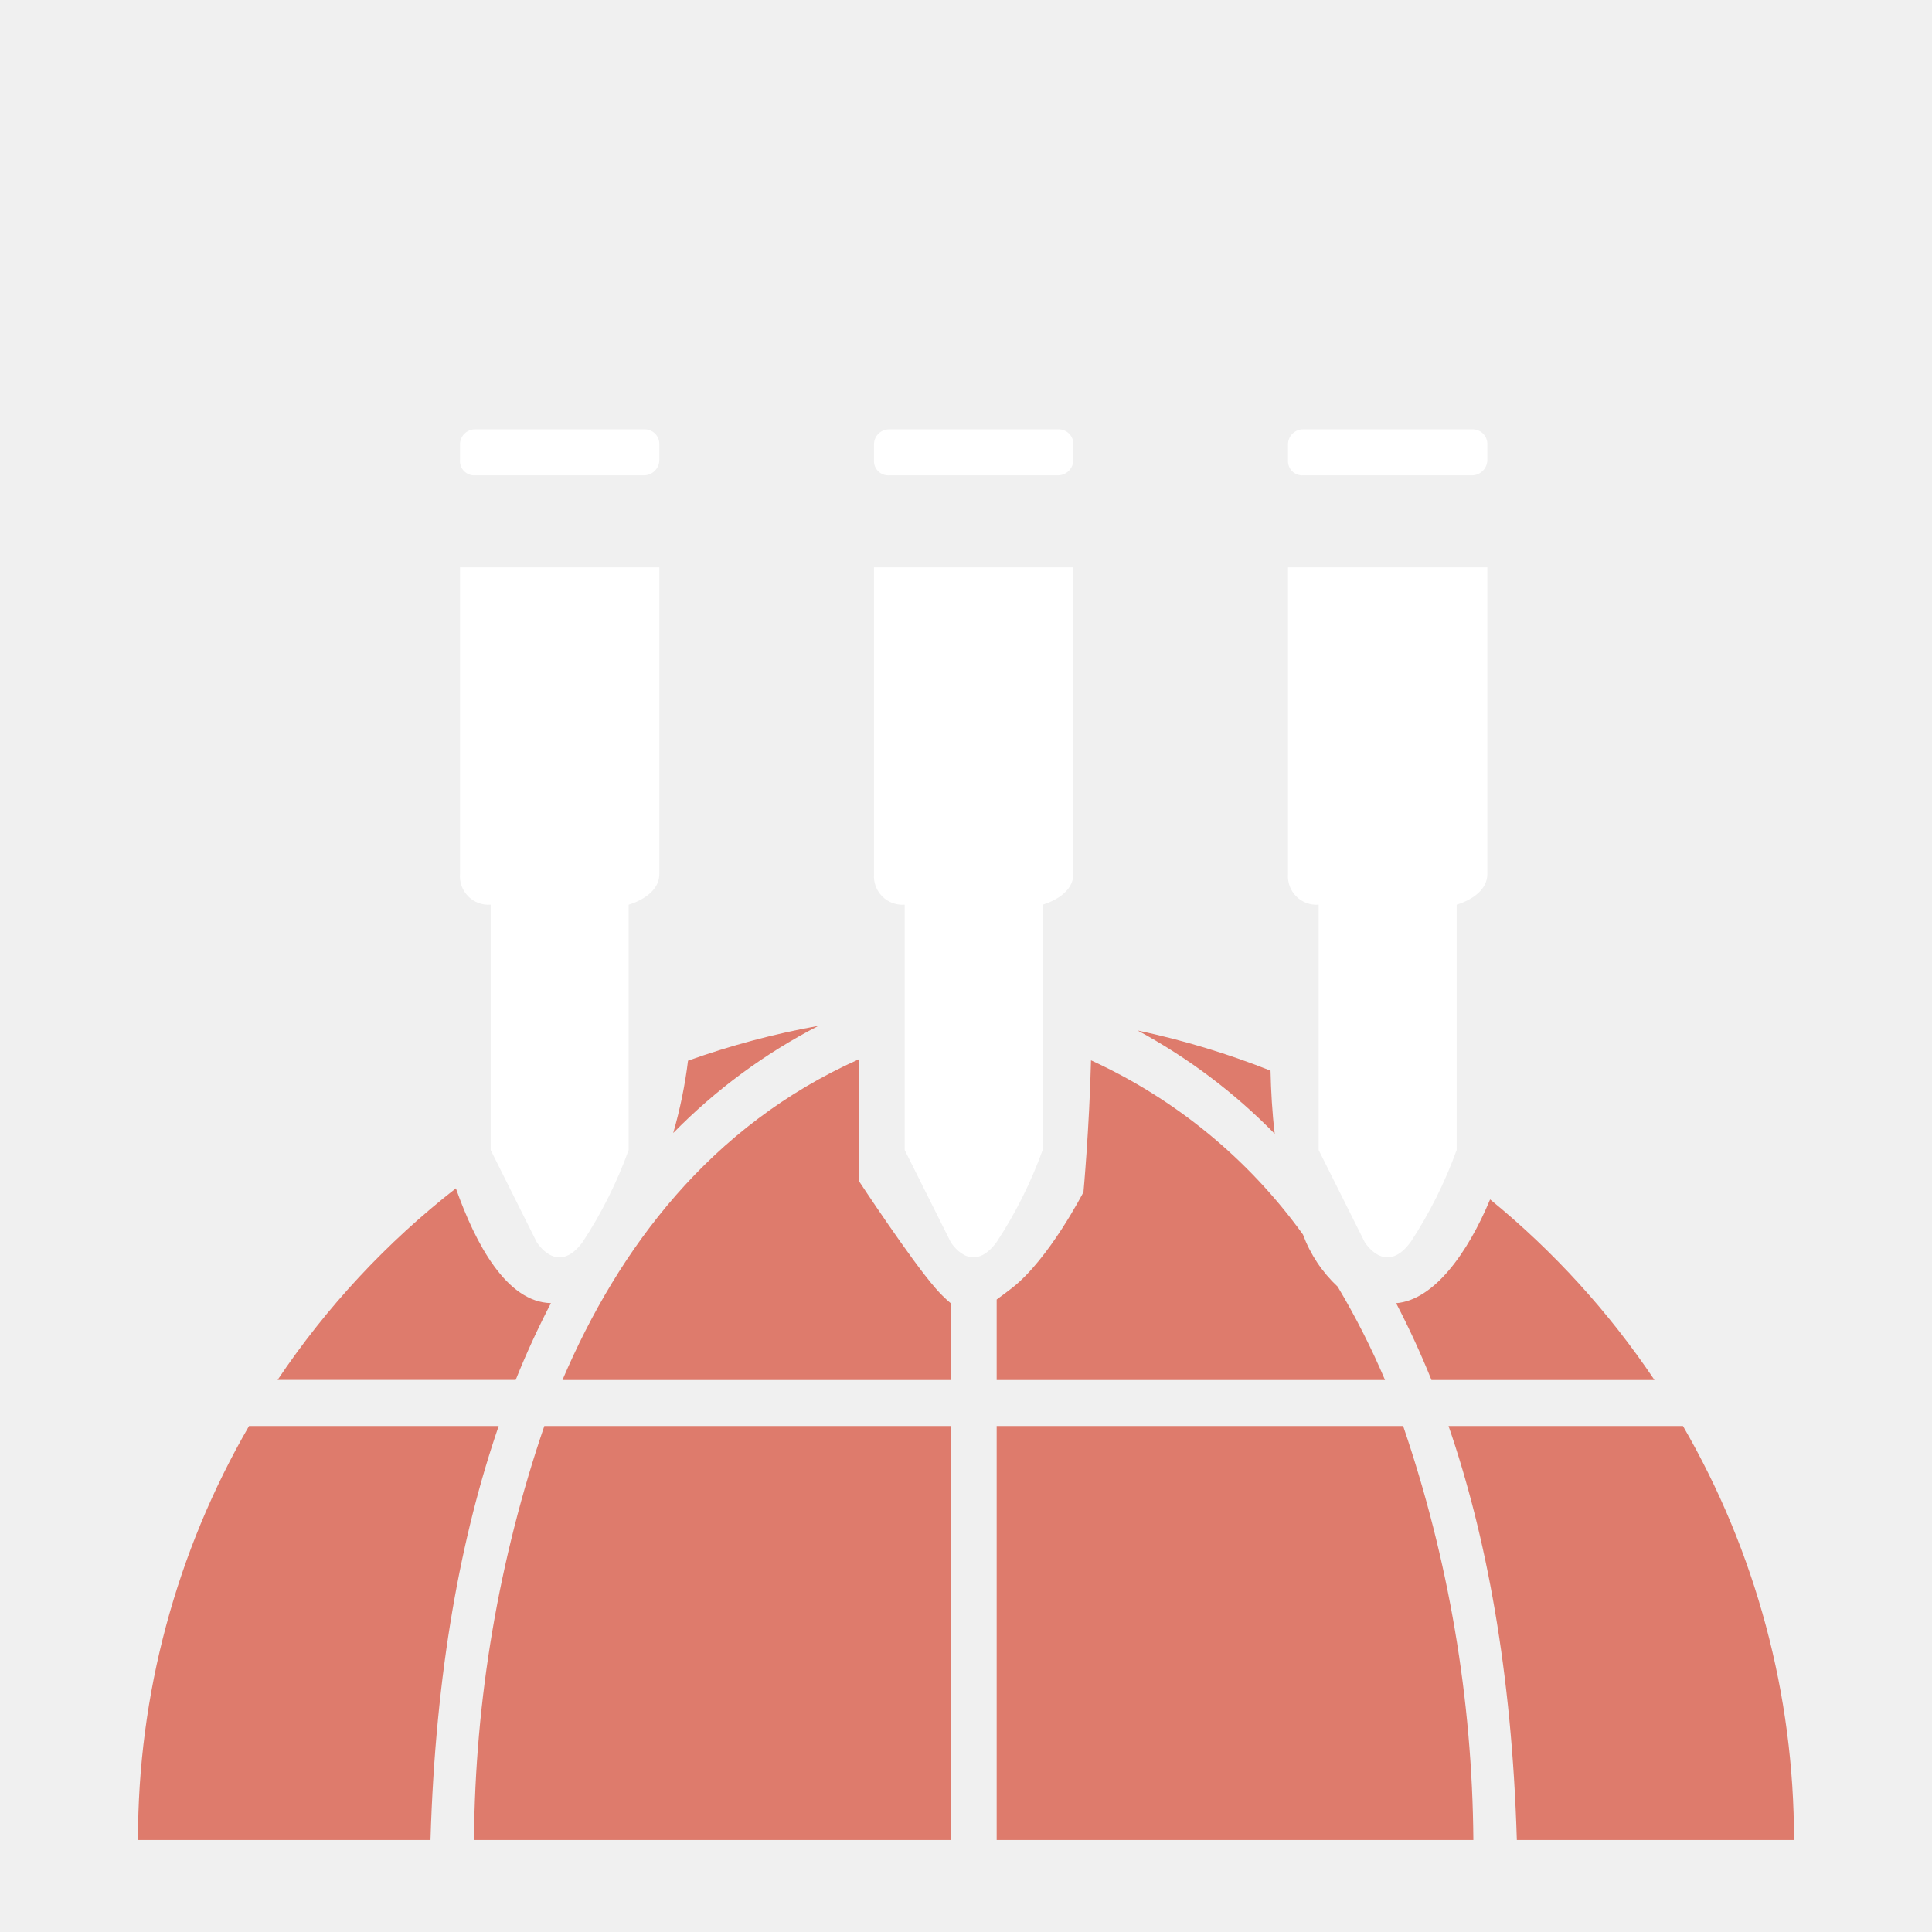
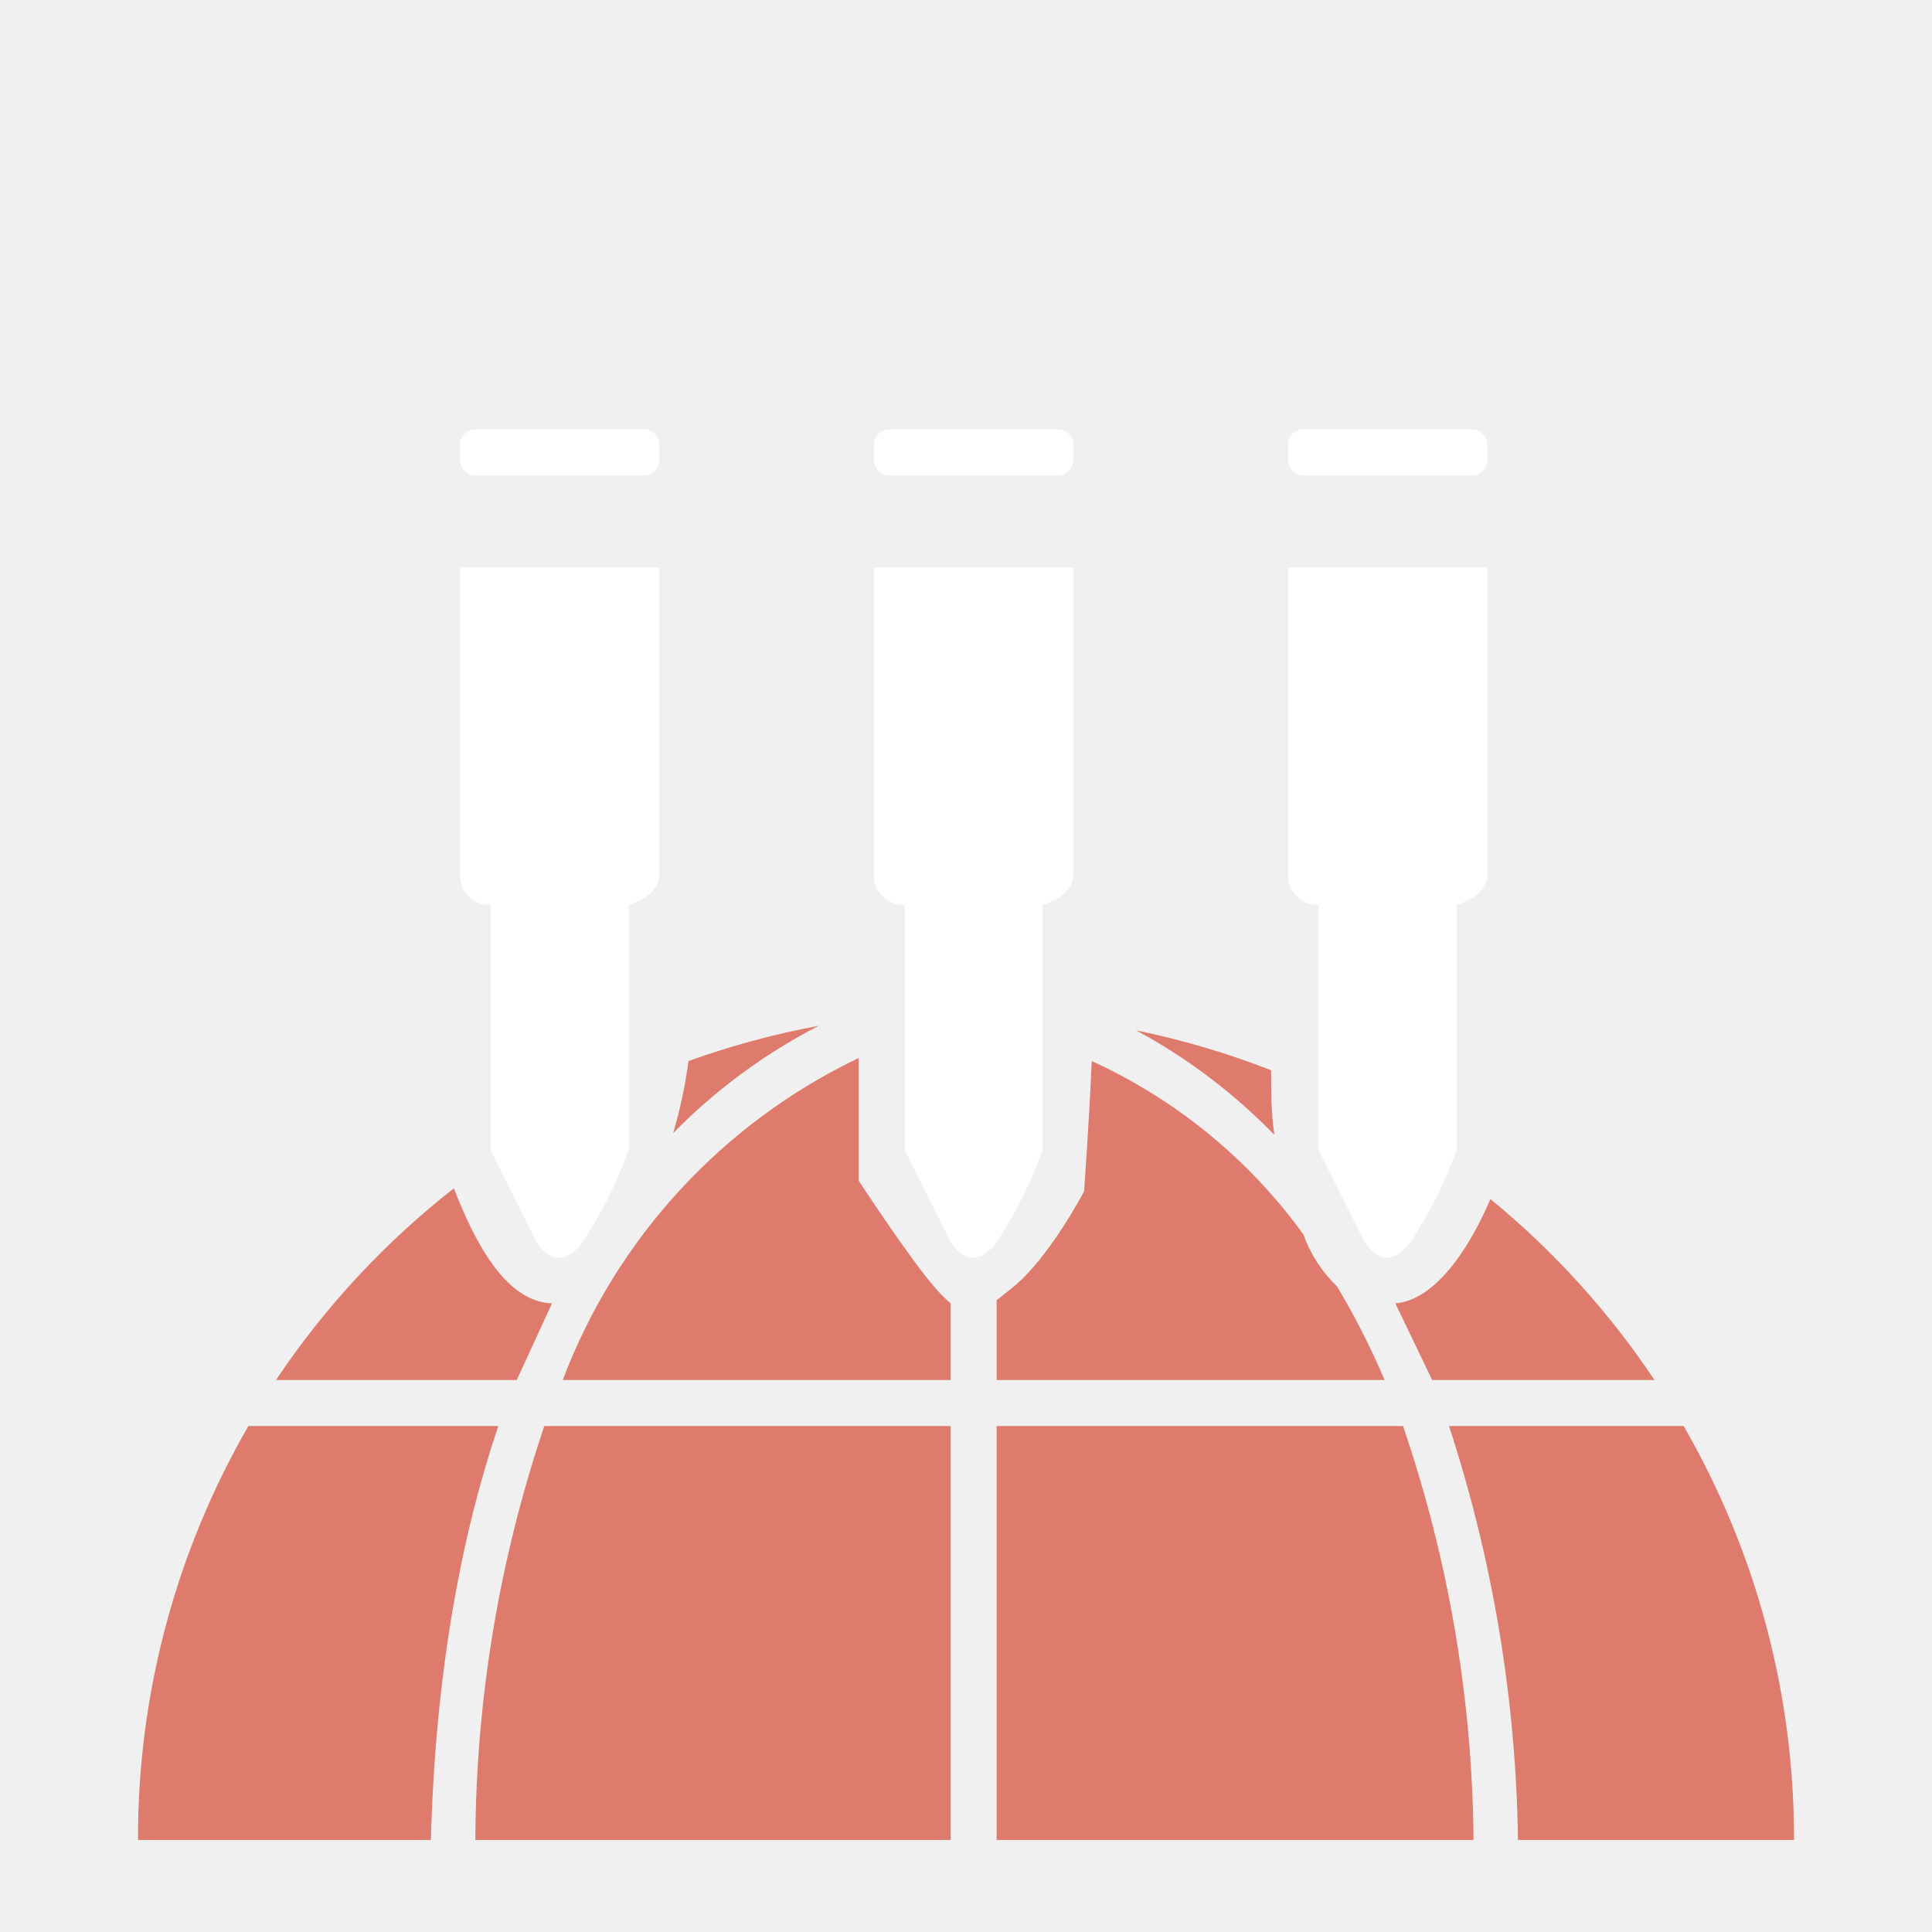
- <svg xmlns="http://www.w3.org/2000/svg" id="HD2-O120" viewBox="0 0 126 126">
-   <defs>
-     <style>
-       .cls-1 {
-         fill: #de7b6c;
-       }
- 
-       .cls-1, .cls-2 {
-         fill-rule: evenodd;
-       }
- 
-       .cls-2 {
-         fill: #fff;
-       }
-     </style>
-   </defs>
-   <g>
-     <path class="cls-1" d="M98.924,120c-0.329-11.02-2-19.88-4.454-27h15.288A53.738,53.738,0,0,1,117,120H98.924ZM91.052,84.99c2.451-.195,4.659-3.241,6.129-6.767A54.085,54.085,0,0,1,107.9,90H93.357C92.636,88.206,91.862,86.547,91.052,84.99ZM83.134,73.944a37.245,37.245,0,0,0-8.943-6.74,53.728,53.728,0,0,1,8.67,2.62C82.89,71.152,82.969,72.57,83.134,73.944Zm1.842,6.569a8.846,8.846,0,0,0,2.264,3.4A50.141,50.141,0,0,1,90.327,90H65V84.751c0.3-.216.623-0.458,1-0.751,2.41-1.874,4.661-6.256,4.661-6.256s0.377-4.094.492-8.593A34.972,34.972,0,0,1,84.976,80.513ZM35.5,93H62v27H30.912A85.548,85.548,0,0,1,35.5,93ZM56,69.088V77s3.4,5.167,5,7a8.555,8.555,0,0,0,1,.99V90H36.681C40.356,81.39,46.333,73.416,56,69.088Zm-11.129.086A53.815,53.815,0,0,1,53.38,66.9a37.04,37.04,0,0,0-9.475,6.992A30.477,30.477,0,0,0,44.871,69.174ZM18.1,90A54.045,54.045,0,0,1,29.731,77.5c1.284,3.63,3.312,7.427,6.2,7.485-0.808,1.556-1.581,3.217-2.3,5.01H18.1Zm9.977,30H9a53.732,53.732,0,0,1,7.242-27H32.523C30.077,100.12,28.4,108.98,28.076,120ZM65,93H91.509a85.481,85.481,0,0,1,4.58,27H65V93Zm-2,81a53.726,53.726,0,0,1-32.644-11H95.644A53.726,53.726,0,0,1,63,174Z" />
-     <path class="cls-2" d="M32,75l3,6s1.344,2.25,3,0a28.687,28.687,0,0,0,3-6V59s2-.528,2-2V37H30V57a1.858,1.858,0,0,0,2,2V75ZM31,28a0.979,0.979,0,0,0-1,1v1a0.931,0.931,0,0,0,1,1H42a1.007,1.007,0,0,0,1-1V29a0.954,0.954,0,0,0-1-1H31Z" />
-     <path id="Shape_5_copy" data-name="Shape 5 copy" class="cls-2" d="M59,75l3,6s1.344,2.25,3,0a28.687,28.687,0,0,0,3-6V59s2-.528,2-2V37H57V57a1.858,1.858,0,0,0,2,2V75ZM58,28a0.979,0.979,0,0,0-1,1v1a0.931,0.931,0,0,0,1,1H69a1.007,1.007,0,0,0,1-1V29a0.954,0.954,0,0,0-1-1H58Z" />
-     <path id="Shape_5_copy_2" data-name="Shape 5 copy 2" class="cls-2" d="M86,75l3,6s1.344,2.25,3,0a28.687,28.687,0,0,0,3-6V59s2-.528,2-2V37H84V57a1.858,1.858,0,0,0,2,2V75ZM85,28a0.979,0.979,0,0,0-1,1v1a0.931,0.931,0,0,0,1,1H96a1.007,1.007,0,0,0,1-1V29a0.954,0.954,0,0,0-1-1H85Z" />
-   </g>
+ <svg xmlns="http://www.w3.org/2000/svg" viewBox="0 0 126 126" fill="#fff">
+   <path fill="#de7b6c" d="M99 120a91 91 0 0 0-4.5-27h15.3a53.7 53.7 0 0 1 7.2 27H99Zm-8-35c2.5-.2 4.7-3.3 6.2-6.8A54 54 0 0 1 107.9 90H93.4L91 85Zm-7.9-11a37.2 37.2 0 0 0-9-6.8 53.7 53.7 0 0 1 8.8 2.6c0 1.4 0 2.8.2 4.1Zm1.9 6.5a8.8 8.8 0 0 0 2.2 3.4 50.1 50.1 0 0 1 3.1 6.1H65v-5.2l1-.8c2.4-1.9 4.7-6.3 4.7-6.3s.3-4 .5-8.5A35 35 0 0 1 85 80.5ZM35.5 93H62v27H31a85.5 85.5 0 0 1 4.5-27ZM56 69v8s3.4 5.2 5 7a8.6 8.6 0 0 0 1 1v5H36.7A38.3 38.3 0 0 1 56 69Zm-11.1.2a53.8 53.8 0 0 1 8.5-2.3 37 37 0 0 0-9.5 7 30.5 30.5 0 0 0 1-4.7ZM18 90a54 54 0 0 1 11.6-12.5C31 81.1 33 84.9 36 85l-2.3 5H18.1Zm10 30H9a53.7 53.7 0 0 1 7.2-27h16.3c-2.4 7.1-4.1 16-4.4 27ZM65 93h26.5a85.5 85.5 0 0 1 4.6 27H65V93Zm-2 81a53.7 53.7 0 0 1-32.6-11h65.2A53.7 53.7 0 0 1 63 174Z" />
+   <path d="m32 75 3 6s1.3 2.3 3 0a28.7 28.7 0 0 0 3-6V59s2-.5 2-2V37H30v20a1.9 1.9 0 0 0 2 2v16Zm-1-47a1 1 0 0 0-1 1v1a1 1 0 0 0 1 1h11a1 1 0 0 0 1-1v-1a1 1 0 0 0-1-1H31Z" />
+   <path d="m59 75 3 6s1.3 2.3 3 0a28.7 28.7 0 0 0 3-6V59s2-.5 2-2V37H57v20a1.9 1.9 0 0 0 2 2v16Zm-1-47a1 1 0 0 0-1 1v1a1 1 0 0 0 1 1h11a1 1 0 0 0 1-1v-1a1 1 0 0 0-1-1H58Z" />
+   <path d="m86 75 3 6s1.3 2.3 3 0a28.7 28.7 0 0 0 3-6V59s2-.5 2-2V37H84v20a1.9 1.9 0 0 0 2 2v16Zm-1-47a1 1 0 0 0-1 1v1a1 1 0 0 0 1 1h11a1 1 0 0 0 1-1v-1a1 1 0 0 0-1-1H85Z" />
</svg>
